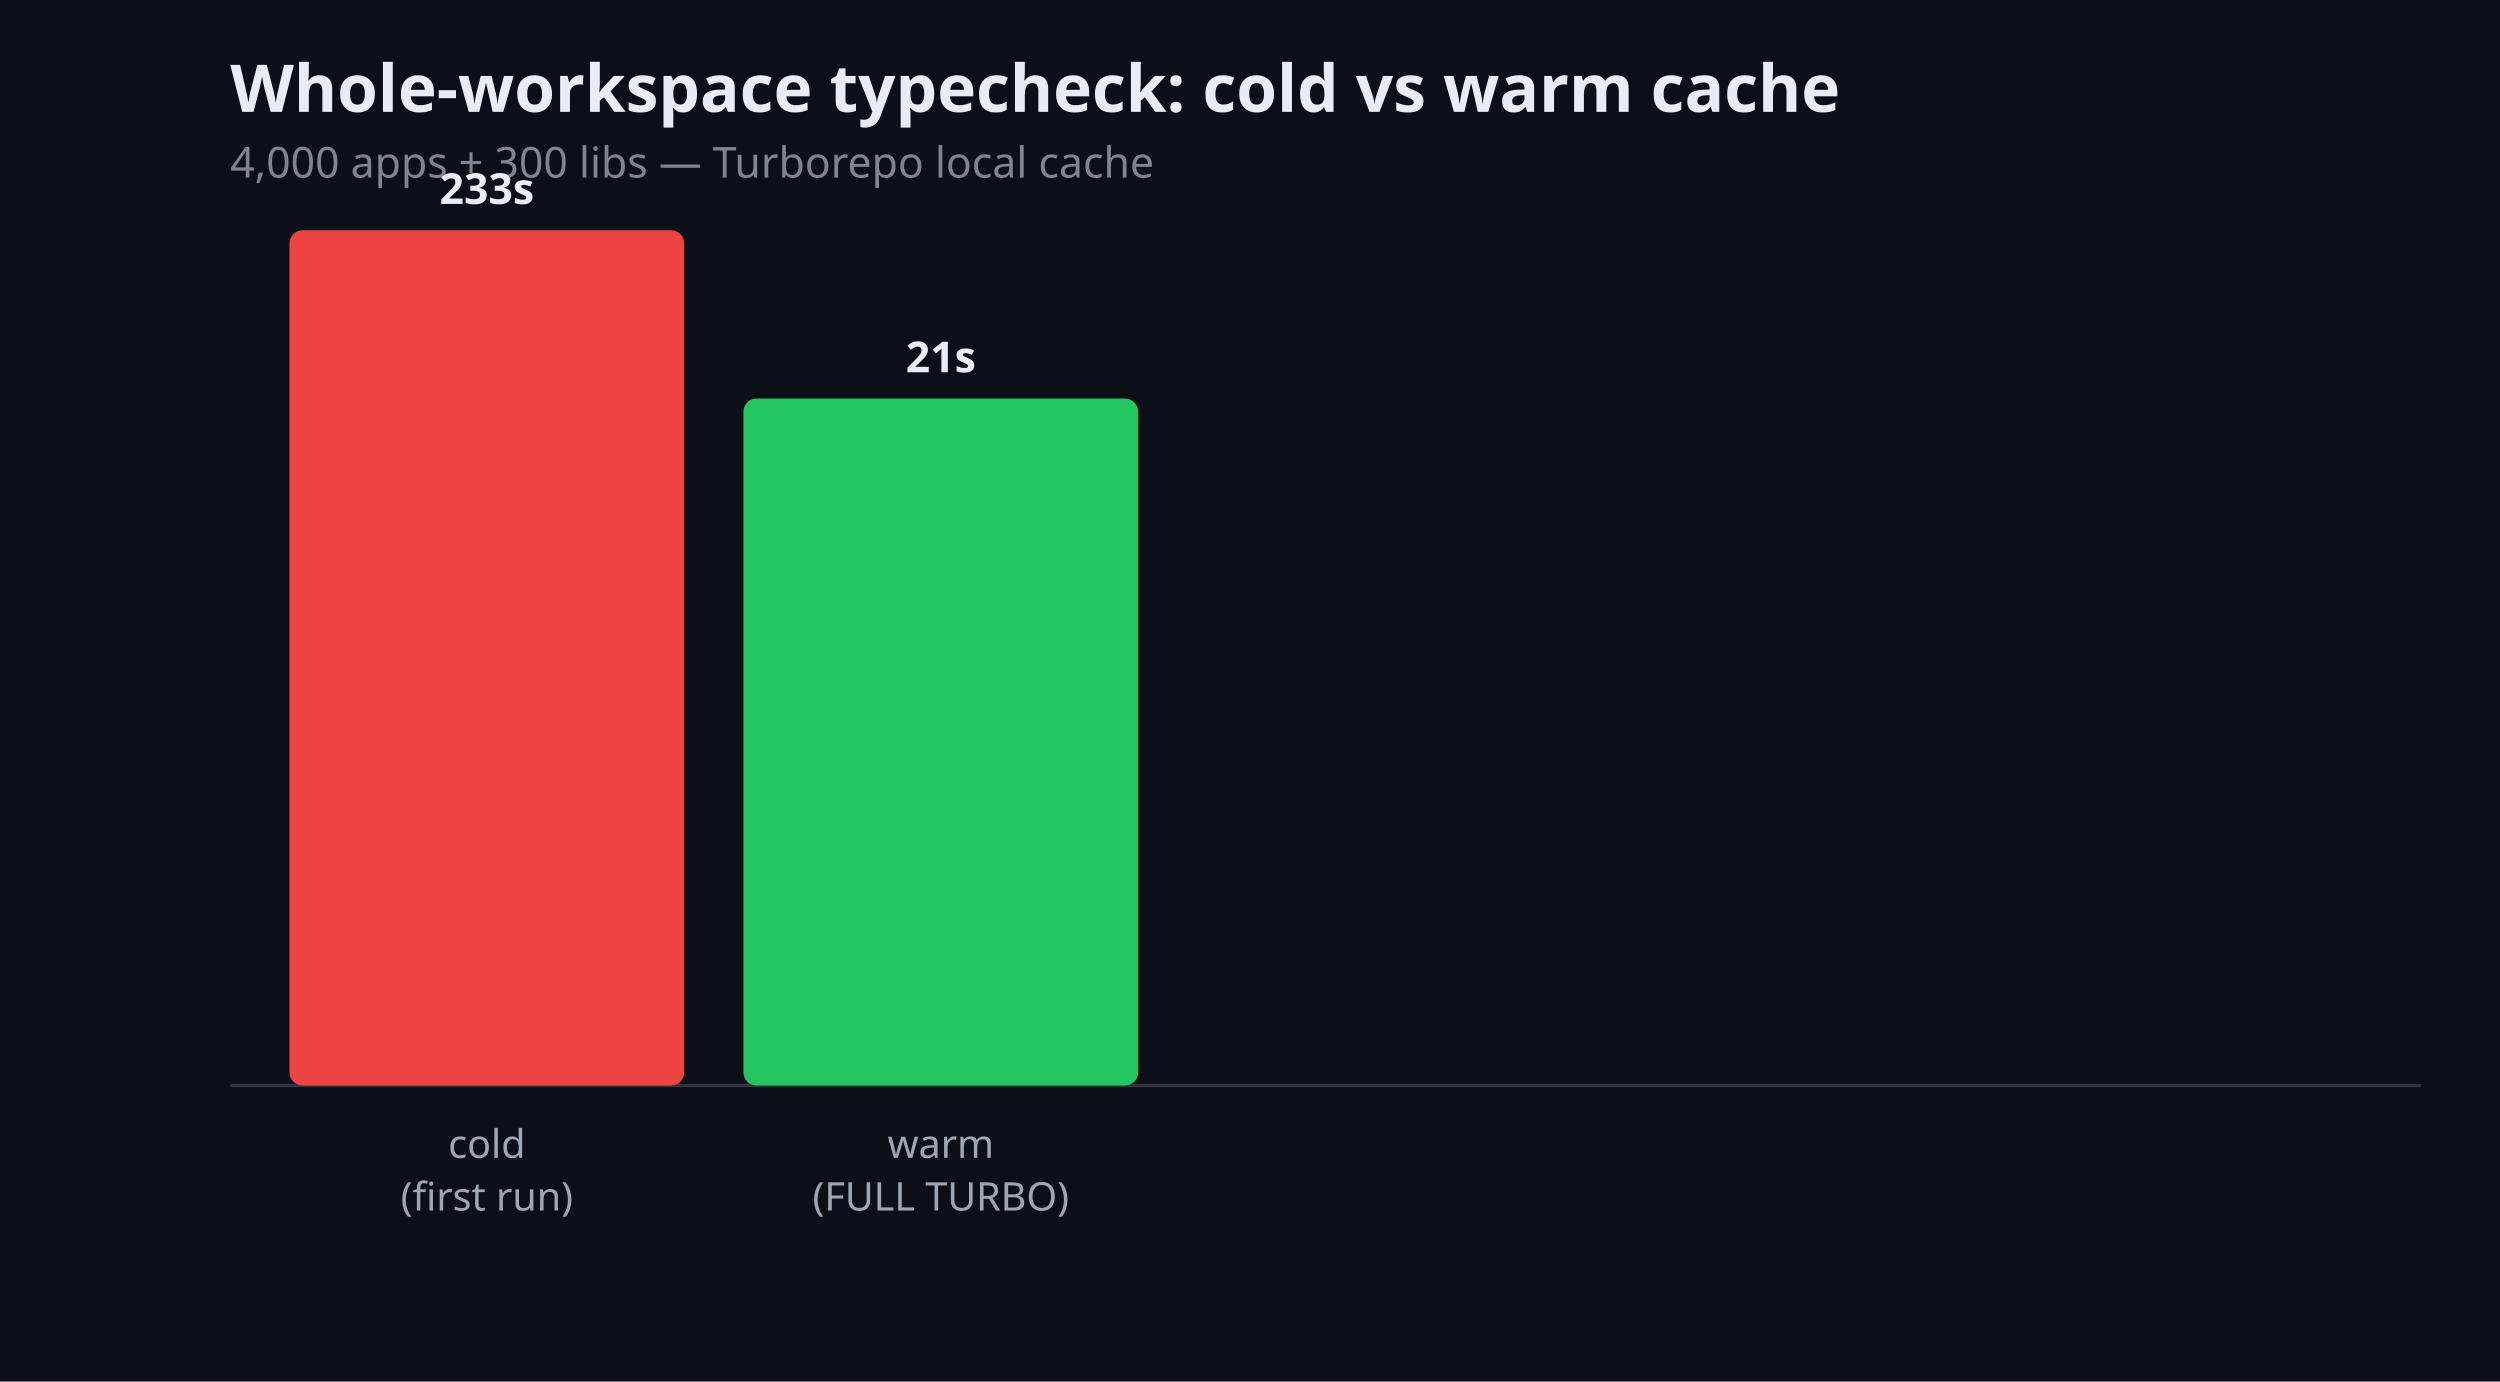
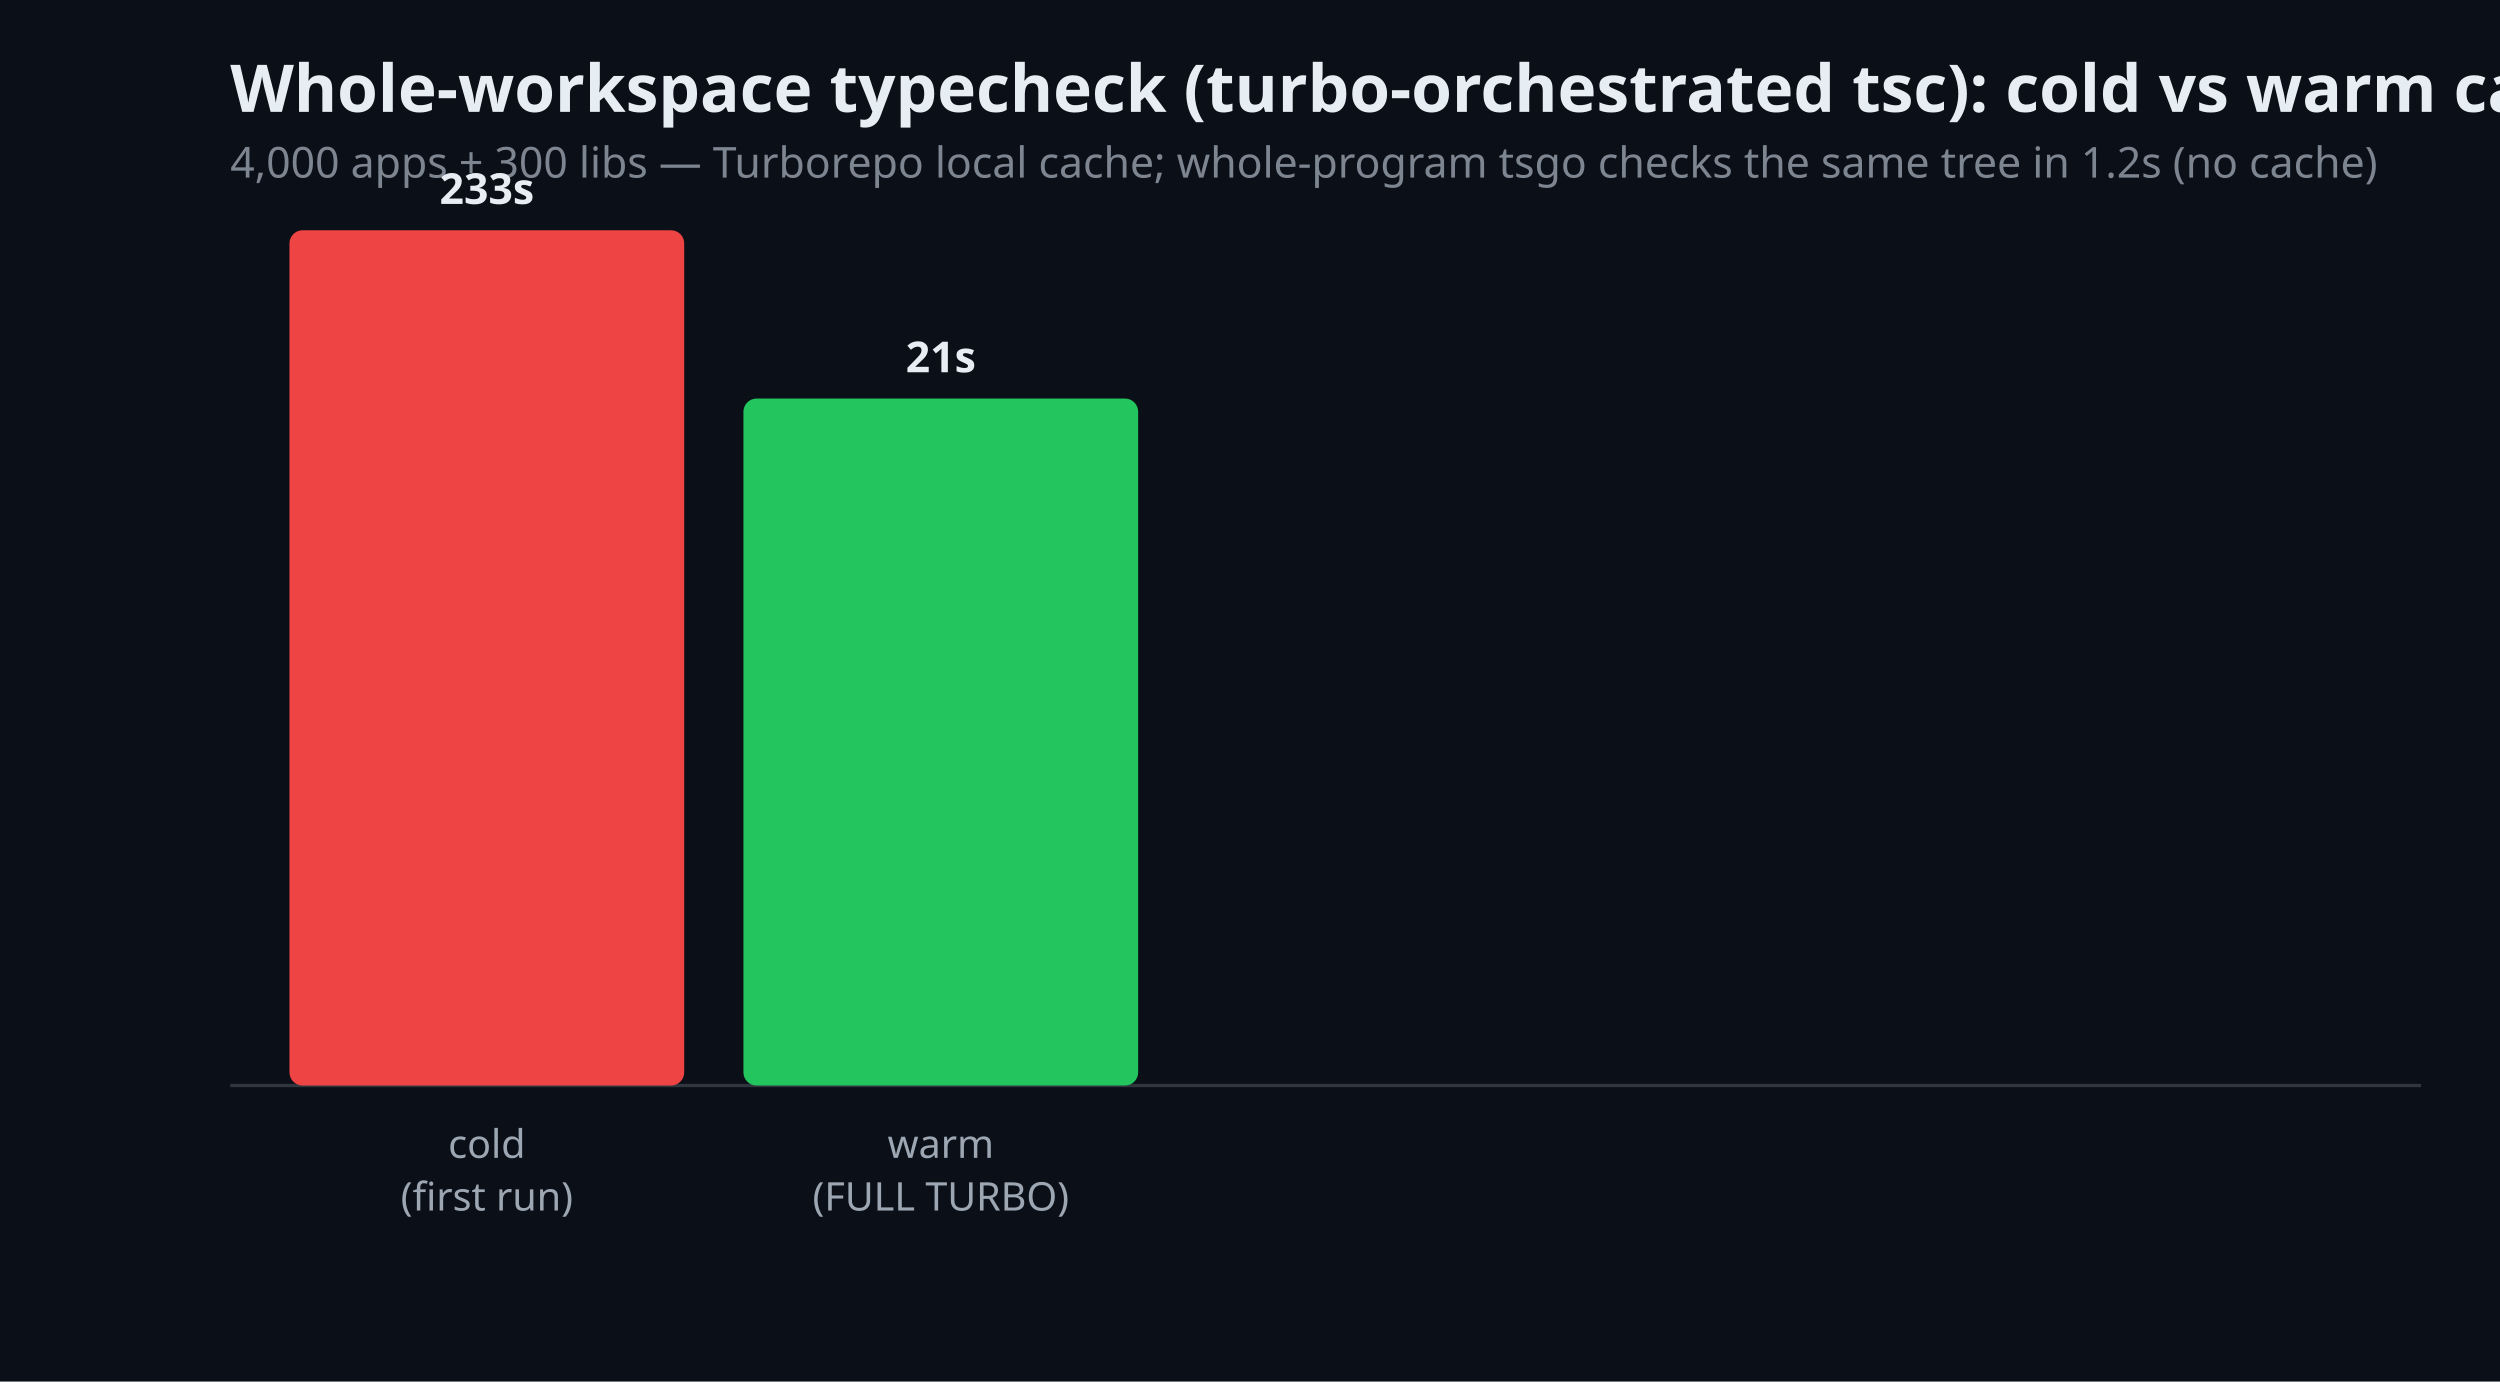
<svg xmlns="http://www.w3.org/2000/svg" width="760" height="420" font-family="ui-sans-serif,system-ui,sans-serif">
  <rect width="760" height="420" fill="#0b0f17" />
-   <text x="70" y="34" fill="#e6edf3" font-size="20" font-weight="700">Whole-workspace typecheck: cold vs warm cache</text>
-   <text x="70" y="54" fill="#7d8590" font-size="13">4,000 apps + 300 libs — Turborepo local cache</text>
+   <text x="70" y="34" fill="#e6edf3" font-size="20" font-weight="700">Whole-workspace typecheck (turbo-orchestrated tsc): cold vs warm cache</text>
+   <text x="70" y="54" fill="#7d8590" font-size="13">4,000 apps + 300 libs — Turborepo local cache; whole-program tsgo checks the same tree in 1.2s (no cache)</text>
  <line x1="70" y1="330" x2="736" y2="330" stroke="#30363d" />
  <rect x="88" y="70" width="120" height="260" rx="4" fill="#ef4444" />
  <text x="148" y="62" fill="#e6edf3" font-size="13" font-weight="600" text-anchor="middle">233s</text>
  <text x="148" y="352" fill="#9da7b3" font-size="12" text-anchor="middle">cold</text>
  <text x="148" y="368" fill="#9da7b3" font-size="12" text-anchor="middle">(first run)</text>
  <rect x="226" y="121.159" width="120" height="208.841" rx="4" fill="#22c55e" />
  <text x="286" y="113.159" fill="#e6edf3" font-size="13" font-weight="600" text-anchor="middle">21s</text>
  <text x="286" y="352" fill="#9da7b3" font-size="12" text-anchor="middle">warm</text>
  <text x="286" y="368" fill="#9da7b3" font-size="12" text-anchor="middle">(FULL TURBO)</text>
</svg>
